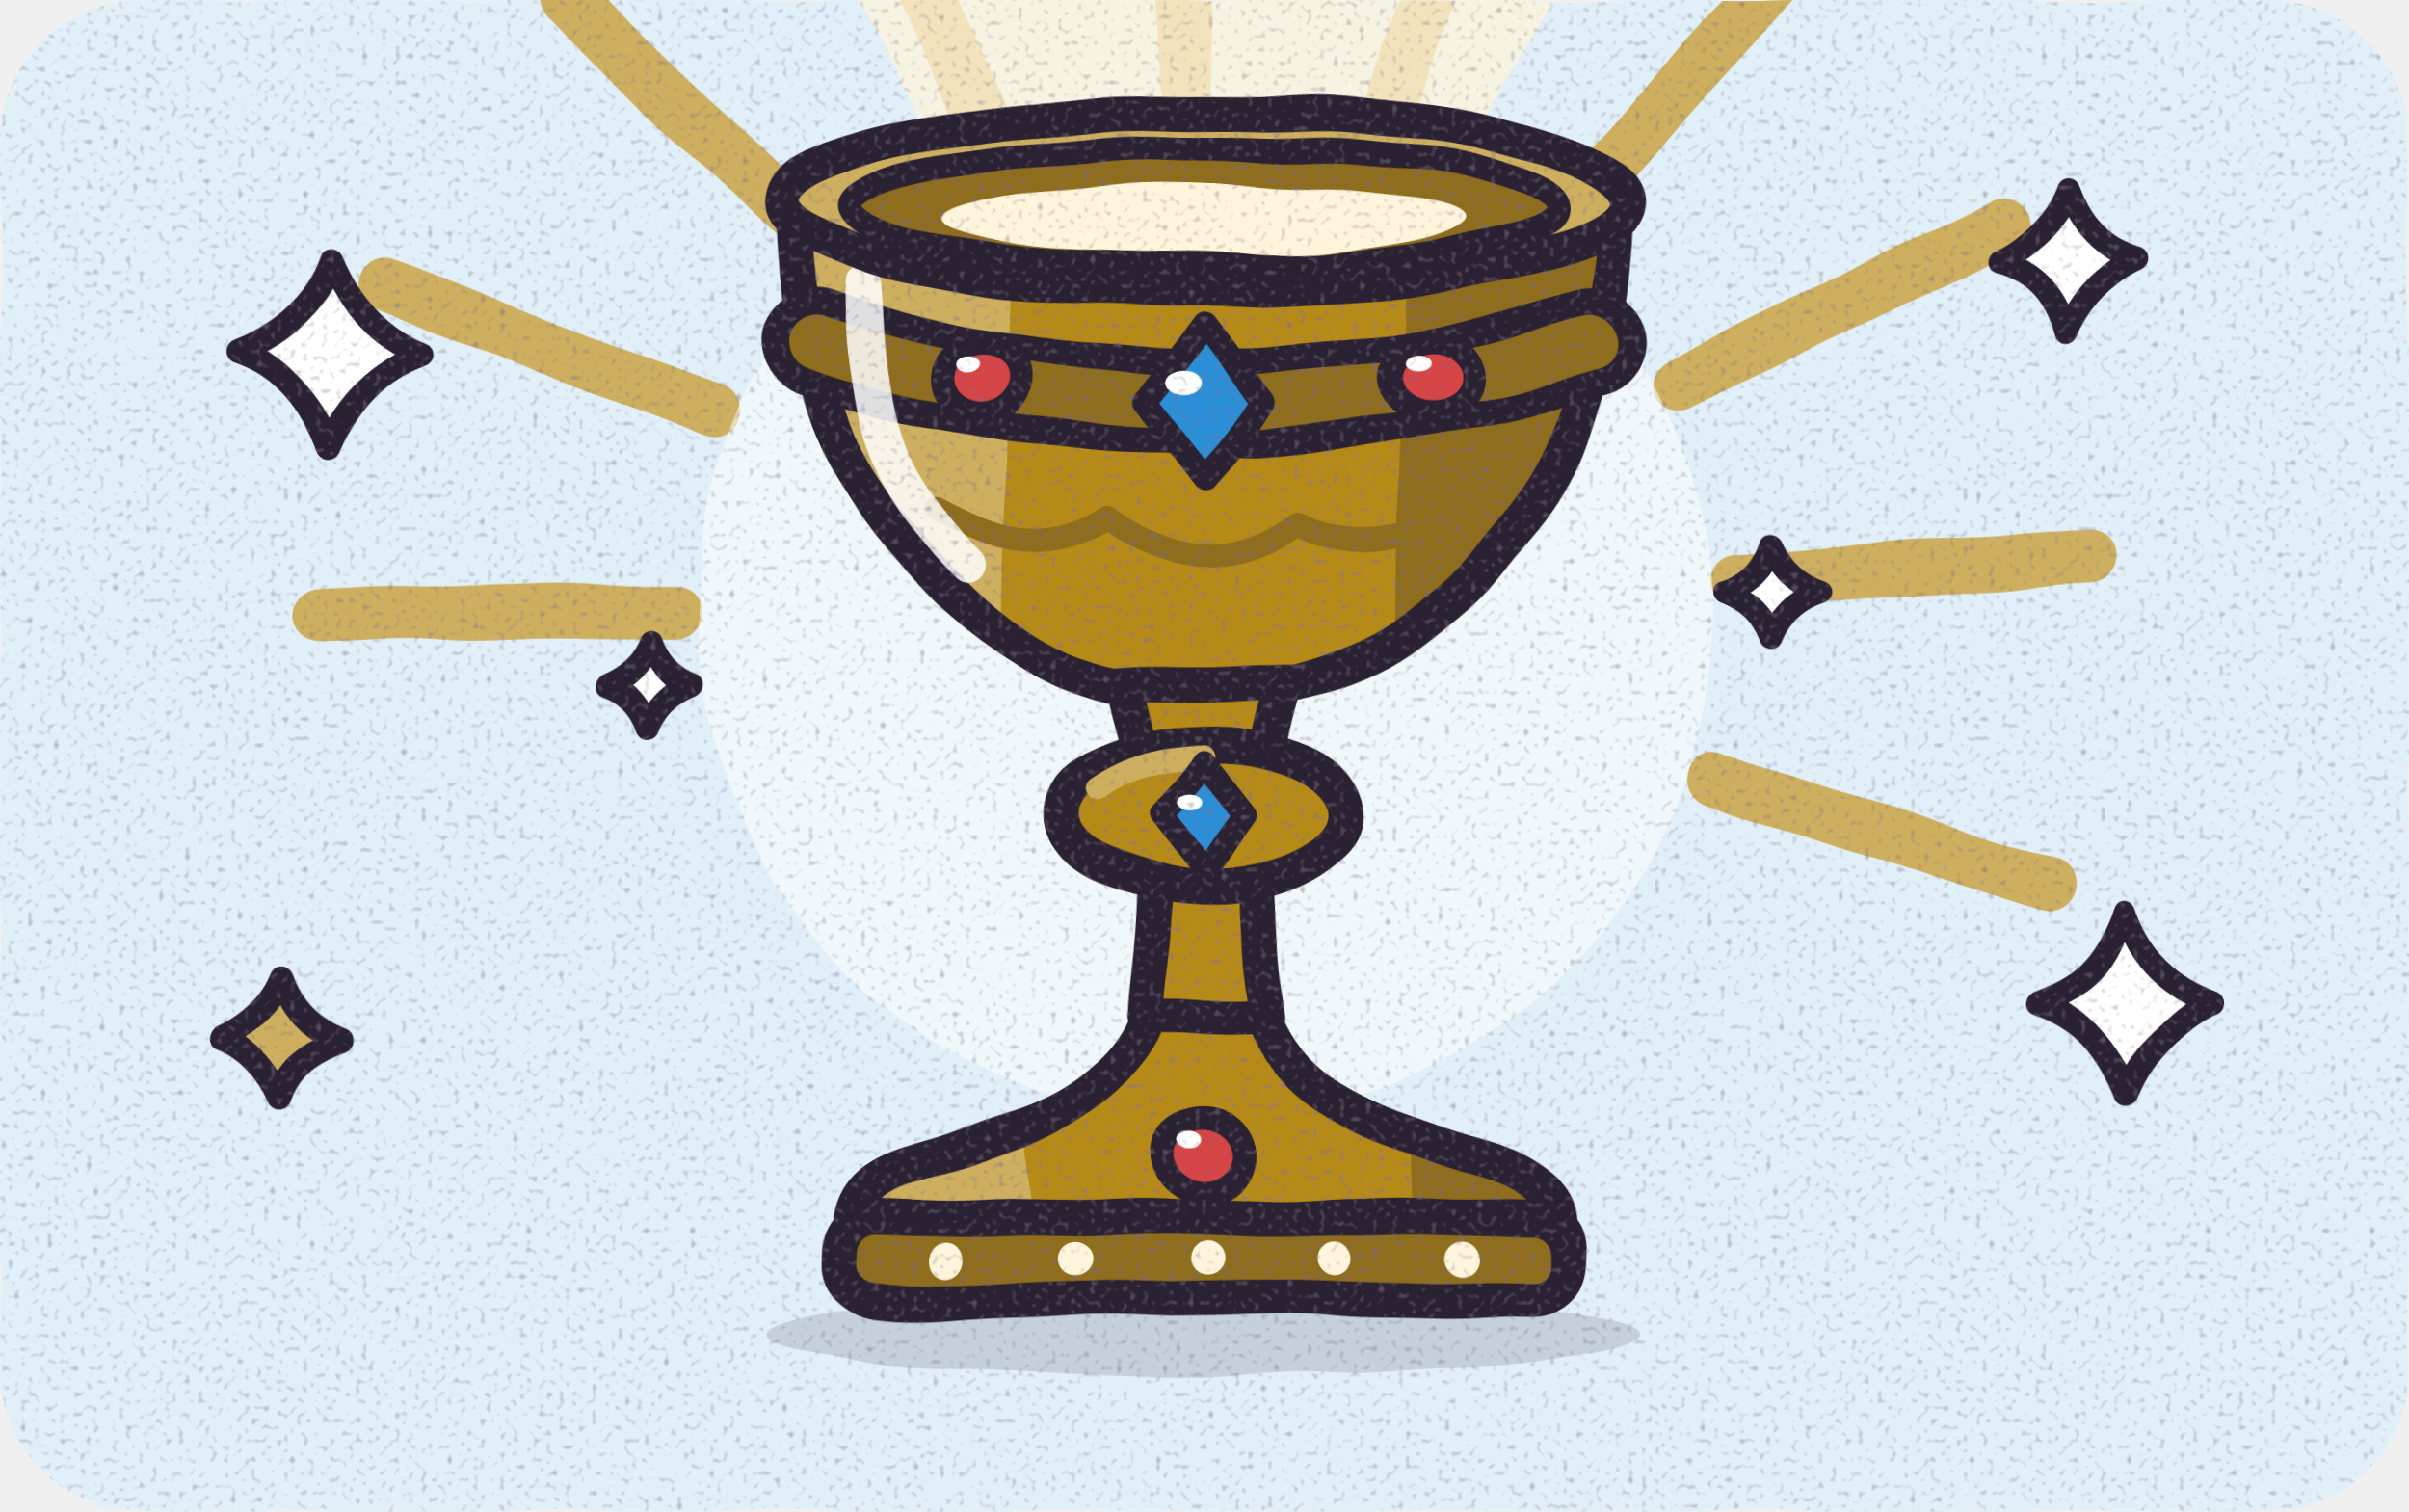
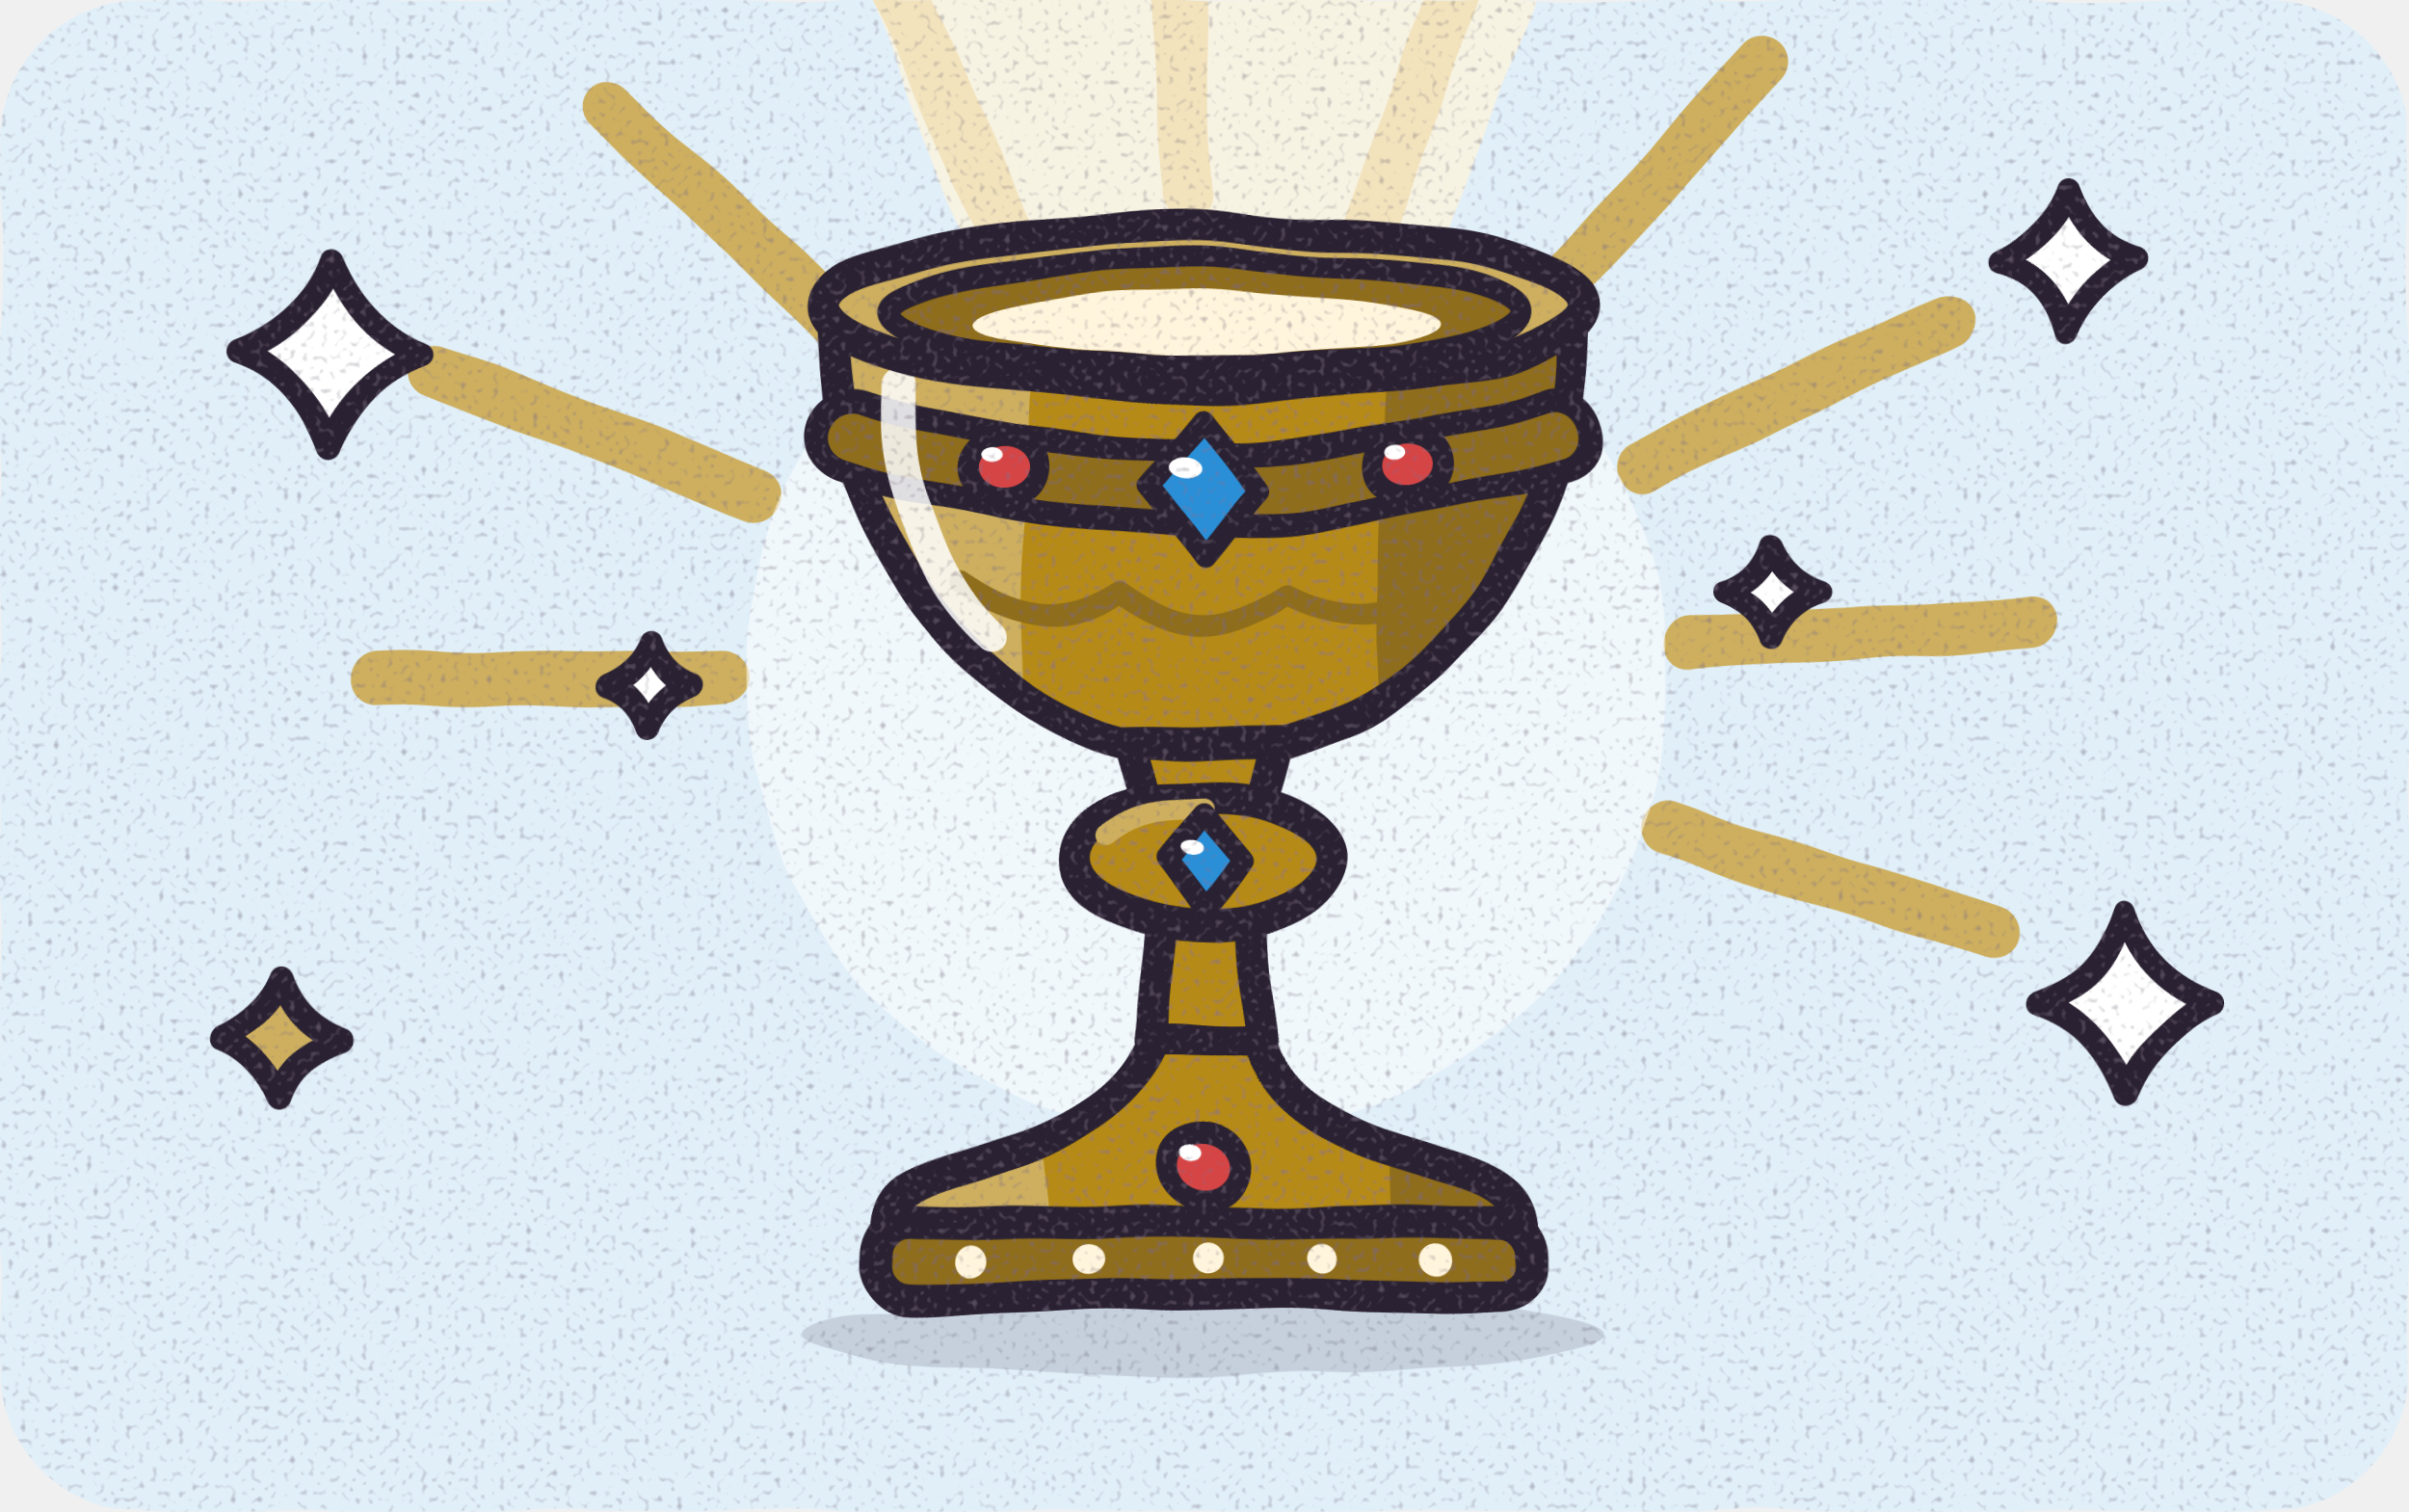
<svg xmlns="http://www.w3.org/2000/svg" viewBox="0 0 408 256" width="408" height="256">
  <defs>
    <filter id="P4-drawn" x="-5%" y="-5%" width="110%" height="110%">
      <feTurbulence type="fractalNoise" baseFrequency="0.035" numOctaves="2" seed="55" result="warp" />
      <feDisplacementMap in="SourceGraphic" in2="warp" scale="3" xChannelSelector="R" yChannelSelector="G" result="wobbly" />
      <feTurbulence type="fractalNoise" baseFrequency="0.9" numOctaves="1" seed="63" result="noise" />
      <feColorMatrix in="noise" type="matrix" values="0 0 0 0 0.17  0 0 0 0 0.13  0 0 0 0 0.2  -2 0 0 0 0.85" result="specks" />
      <feComposite in="specks" in2="wobbly" operator="in" result="grain" />
      <feMerge>
        <feMergeNode in="wobbly" />
        <feMergeNode in="grain" />
      </feMerge>
    </filter>
    <clipPath id="P4-frame">
      <rect width="408" height="256" rx="24" />
    </clipPath>
  </defs>
  <g clip-path="url(#P4-frame)">
    <g filter="url(#P4-drawn)" stroke="#2b2233" stroke-linejoin="round" stroke-linecap="round">
      <rect width="408" height="256" fill="#e1eff9" stroke="none" />
      <g fill="none" stroke="#cdaf5e" stroke-width="9">
-         <path d="M114 104 L54 104" />
-         <path d="M121 70 L65 48" />
-         <path d="M139 41 L96 -0" />
-         <path d="M167 22 L143 -33" />
-         <path d="M201 14 L199 -46" />
-         <path d="M235 19 L255 -37" />
-         <path d="M264 37 L304 -7" />
-         <path d="M285 65 L339 38" />
-         <path d="M294 98 L354 94" />
-         <path d="M290 132 L347 150" />
+         <path d="M122 115 L64 115" />
+         <path d="M128 84 L74 63" />
+         <path d="M145 58 L103 18" />
+         <path d="M171 40 L147 -13" />
+         <path d="M201 33 L199 -25" />
+         <path d="M232 38 L252 -17" />
+         <path d="M259 54 L298 11" />
+         <path d="M278 79 L330 54" />
+         <path d="M286 109 L344 105" />
+         <path d="M282 140 L337 158" />
      </g>
-       <circle cx="204" cy="104" r="86" fill="#ffffff" opacity="0.55" stroke="none" />
-       <path d="M164 34 L140 -10 L268 -10 L244 34 Z" fill="#fff4dc" opacity="0.75" stroke="none" />
-       <ellipse cx="204" cy="226" rx="74" ry="7" fill="#2b2233" opacity="0.15" stroke="none" />
-       <g transform="translate(204 34)">
+       <circle cx="204" cy="115" r="78" fill="#ffffff" opacity="0.55" stroke="none" />
+       <path d="M168 52 L144 -10 L264 -10 L240 52 Z" fill="#fff4dc" opacity="0.75" stroke="none" />
+       <ellipse cx="204" cy="226" rx="68" ry="7" fill="#2b2233" opacity="0.15" stroke="none" />
+       <g transform="translate(204 52) scale(0.9)">
        <clipPath id="g-foot">
          <path d="M-9 136 Q-12 154 -46 162 Q-62 166 -60 176 L60 176 Q62 166 46 162 Q12 154 9 136 Z" />
        </clipPath>
        <path d="M-9 136 Q-12 154 -46 162 Q-62 166 -60 176 L60 176 Q62 166 46 162 Q12 154 9 136 Z" fill="#b58a12" stroke="none" />
        <g clip-path="url(#g-foot)" stroke="none">
          <path d="M-90 -20 L-30 -20 Q-40 90 -26 200 L-90 200 Z" fill="#cdaf5e" />
          <path d="M90 -20 L36 -20 Q28 90 38 200 L90 200 Z" fill="#8e6d1b" />
        </g>
        <path d="M-9 136 Q-12 154 -46 162 Q-62 166 -60 176 L60 176 Q62 166 46 162 Q12 154 9 136 Z" fill="none" stroke-width="6" />
        <rect x="-62" y="172" width="124" height="14" rx="6" fill="#8e6d1b" stroke-width="6" />
        <circle cx="-44" cy="179" r="3" fill="#fff4dc" stroke="none" />
        <circle cx="-22" cy="179" r="3" fill="#fff4dc" stroke="none" />
        <circle cx="0" cy="179" r="3" fill="#fff4dc" stroke="none" />
        <circle cx="22" cy="179" r="3" fill="#fff4dc" stroke="none" />
        <circle cx="44" cy="179" r="3" fill="#fff4dc" stroke="none" />
        <ellipse cx="0" cy="162" rx="7" ry="6.0" fill="#d64545" stroke-width="4" />
        <ellipse cx="-2.4" cy="159.6" rx="2.1" ry="1.4" fill="#ffffff" stroke="none" />
        <clipPath id="g-stem">
          <path d="M-14 82 L14 82 L10 96 L-10 96 Z M-8 112 L8 112 L10 138 L-10 138 Z" />
        </clipPath>
        <path d="M-14 82 L14 82 L10 96 L-10 96 Z M-8 112 L8 112 L10 138 L-10 138 Z" fill="#b58a12" stroke="none" />
        <g clip-path="url(#g-stem)" stroke="none">
          <path d="M-90 -20 L-30 -20 Q-40 90 -26 200 L-90 200 Z" fill="#cdaf5e" />
          <path d="M90 -20 L36 -20 Q28 90 38 200 L90 200 Z" fill="#8e6d1b" />
        </g>
        <path d="M-14 82 L14 82 L10 96 L-10 96 Z M-8 112 L8 112 L10 138 L-10 138 Z" fill="none" stroke-width="6" />
        <ellipse cx="0" cy="104" rx="24" ry="12" fill="#b58a12" stroke-width="6" />
        <path d="M-18 100 Q-10 94 0 94" fill="none" stroke="#cdaf5e" stroke-width="4" />
        <path d="M0 94.9 L7 104 L0 113.1 L-7 104 Z" fill="#2b8fd6" stroke-width="4" />
        <ellipse cx="-2.4" cy="101.5" rx="2.1" ry="1.4" fill="#ffffff" stroke="none" />
        <clipPath id="g-bowl">
          <path d="M-70 0 C-70 50 -38 76 -16 82 L16 82 C38 76 70 50 70 0 Z" />
        </clipPath>
        <path d="M-70 0 C-70 50 -38 76 -16 82 L16 82 C38 76 70 50 70 0 Z" fill="#b58a12" stroke="none" />
        <g clip-path="url(#g-bowl)" stroke="none">
          <path d="M-90 -20 L-30 -20 Q-40 90 -26 200 L-90 200 Z" fill="#cdaf5e" />
          <path d="M90 -20 L36 -20 Q28 90 38 200 L90 200 Z" fill="#8e6d1b" />
        </g>
        <path d="M-70 0 C-70 50 -38 76 -16 82 L16 82 C38 76 70 50 70 0 Z" fill="none" stroke-width="6" />
        <path d="M-66 24 Q0 44 66 24" fill="none" stroke-width="18" />
        <path d="M-66 24 Q0 44 66 24" fill="none" stroke="#8e6d1b" stroke-width="9" />
        <path d="M-46 52 Q-30 62 -16 54 Q0 66 16 54 Q30 62 46 52" fill="none" stroke="#8e6d1b" stroke-width="4" />
        <path d="M0 21.0 L10 34 L0 47.0 L-10 34 Z" fill="#2b8fd6" stroke-width="4" />
        <ellipse cx="-3.5" cy="30.5" rx="3.0" ry="2.0" fill="#ffffff" stroke="none" />
        <ellipse cx="-38" cy="30" rx="7" ry="6.0" fill="#d64545" stroke-width="4" />
        <ellipse cx="-40.5" cy="27.6" rx="2.1" ry="1.4" fill="#ffffff" stroke="none" />
        <ellipse cx="38" cy="30" rx="7" ry="6.0" fill="#d64545" stroke-width="4" />
        <ellipse cx="35.5" cy="27.6" rx="2.1" ry="1.4" fill="#ffffff" stroke="none" />
        <path d="M-58 14 Q-58 46 -40 62" fill="none" stroke="#ffffff" stroke-width="6" opacity="0.85" />
        <ellipse cx="0" cy="0" rx="72" ry="15" fill="#cdaf5e" stroke-width="6" />
        <ellipse cx="0" cy="1" rx="60" ry="10" fill="#8e6d1b" stroke-width="4" />
        <ellipse cx="0" cy="3" rx="44" ry="6" fill="#fff4dc" stroke="none" />
      </g>
      <path d="M56 44 Q60.48 55.52 72 60 Q60.48 64.48 56 76 Q51.52 64.48 40 60 Q51.52 55.52 56 44 Z" fill="#ffffff" stroke-width="4" />
      <path d="M350 32 Q353.36 40.64 362 44 Q353.36 47.36 350 56 Q346.64 47.36 338 44 Q346.64 40.64 350 32 Z" fill="#ffffff" stroke-width="4" />
      <path d="M360 155 Q364.2 165.8 375 170 Q364.2 174.2 360 185 Q355.8 174.2 345 170 Q355.8 165.8 360 155 Z" fill="#ffffff" stroke-width="4" />
      <path d="M48 166 Q50.8 173.2 58 176 Q50.8 178.8 48 186 Q45.2 178.8 38 176 Q45.2 173.2 48 166 Z" fill="#cdaf5e" stroke-width="4" />
      <path d="M300 92 Q302.24 97.76 308 100 Q302.24 102.24 300 108 Q297.76 102.24 292 100 Q297.76 97.76 300 92 Z" fill="#ffffff" stroke-width="4" />
      <path d="M110 109 Q111.96 114.04 117 116 Q111.96 117.96 110 123 Q108.04 117.96 103 116 Q108.04 114.04 110 109 Z" fill="#ffffff" stroke-width="4" />
    </g>
  </g>
</svg>
